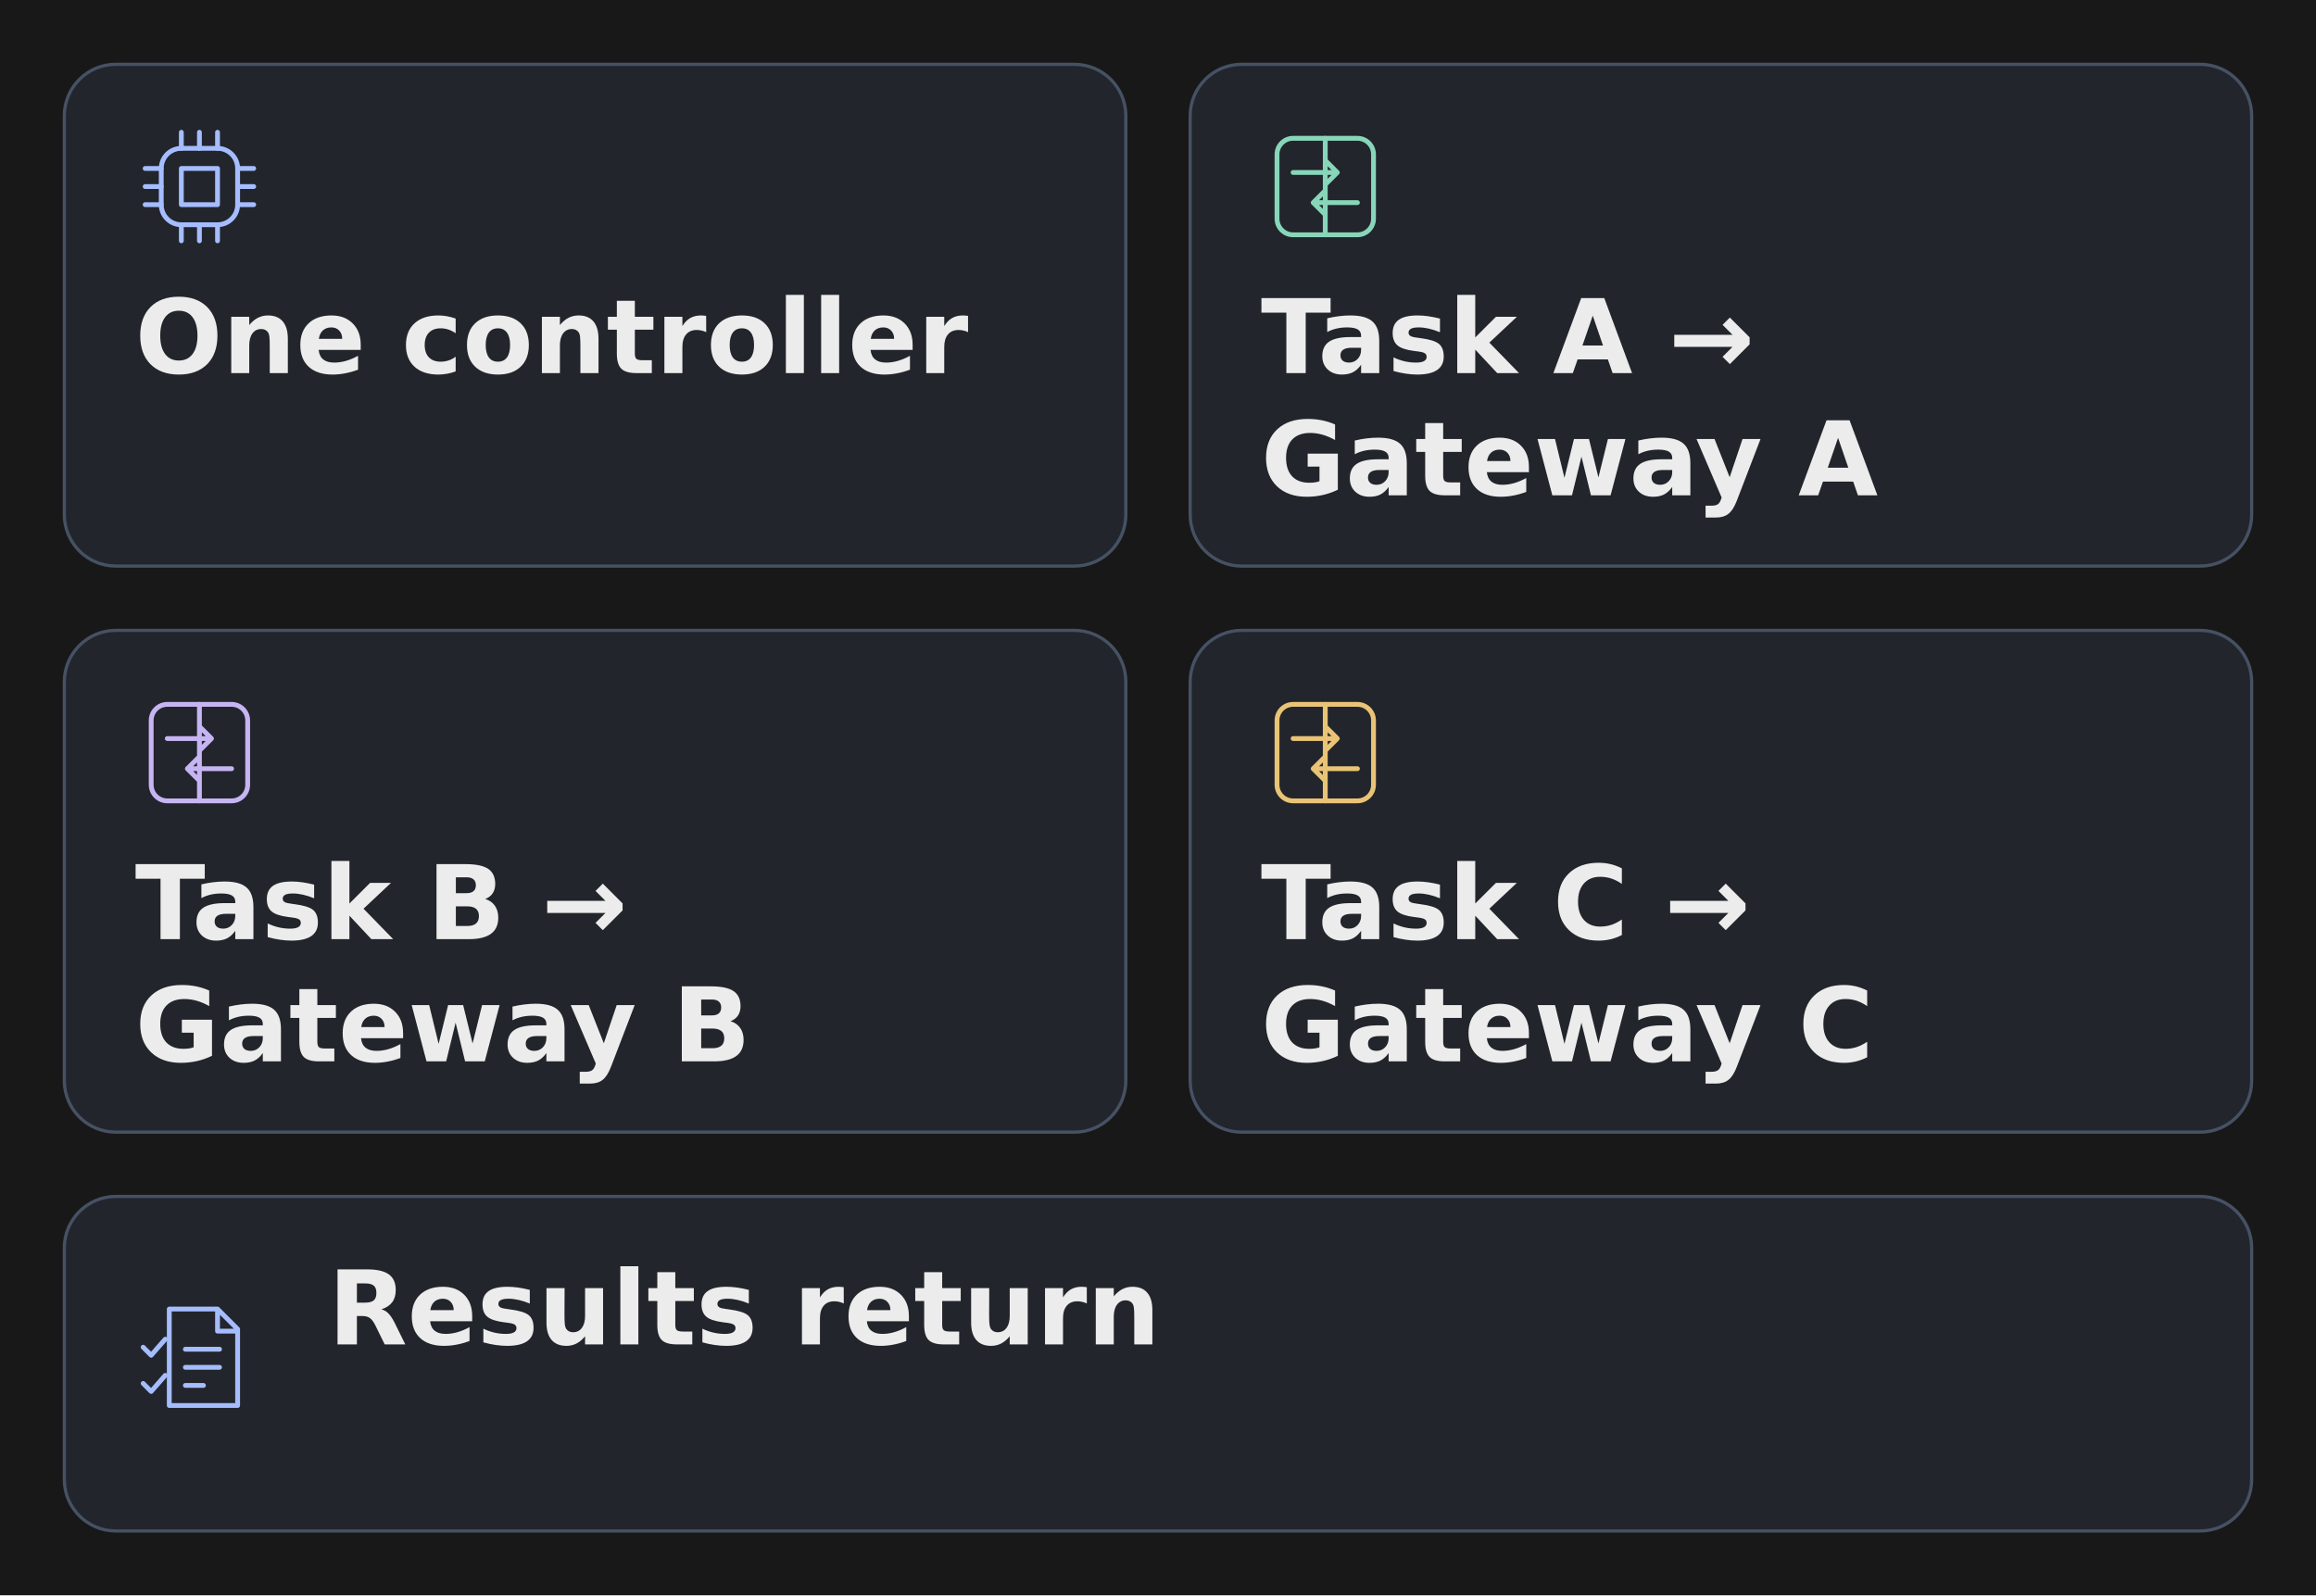
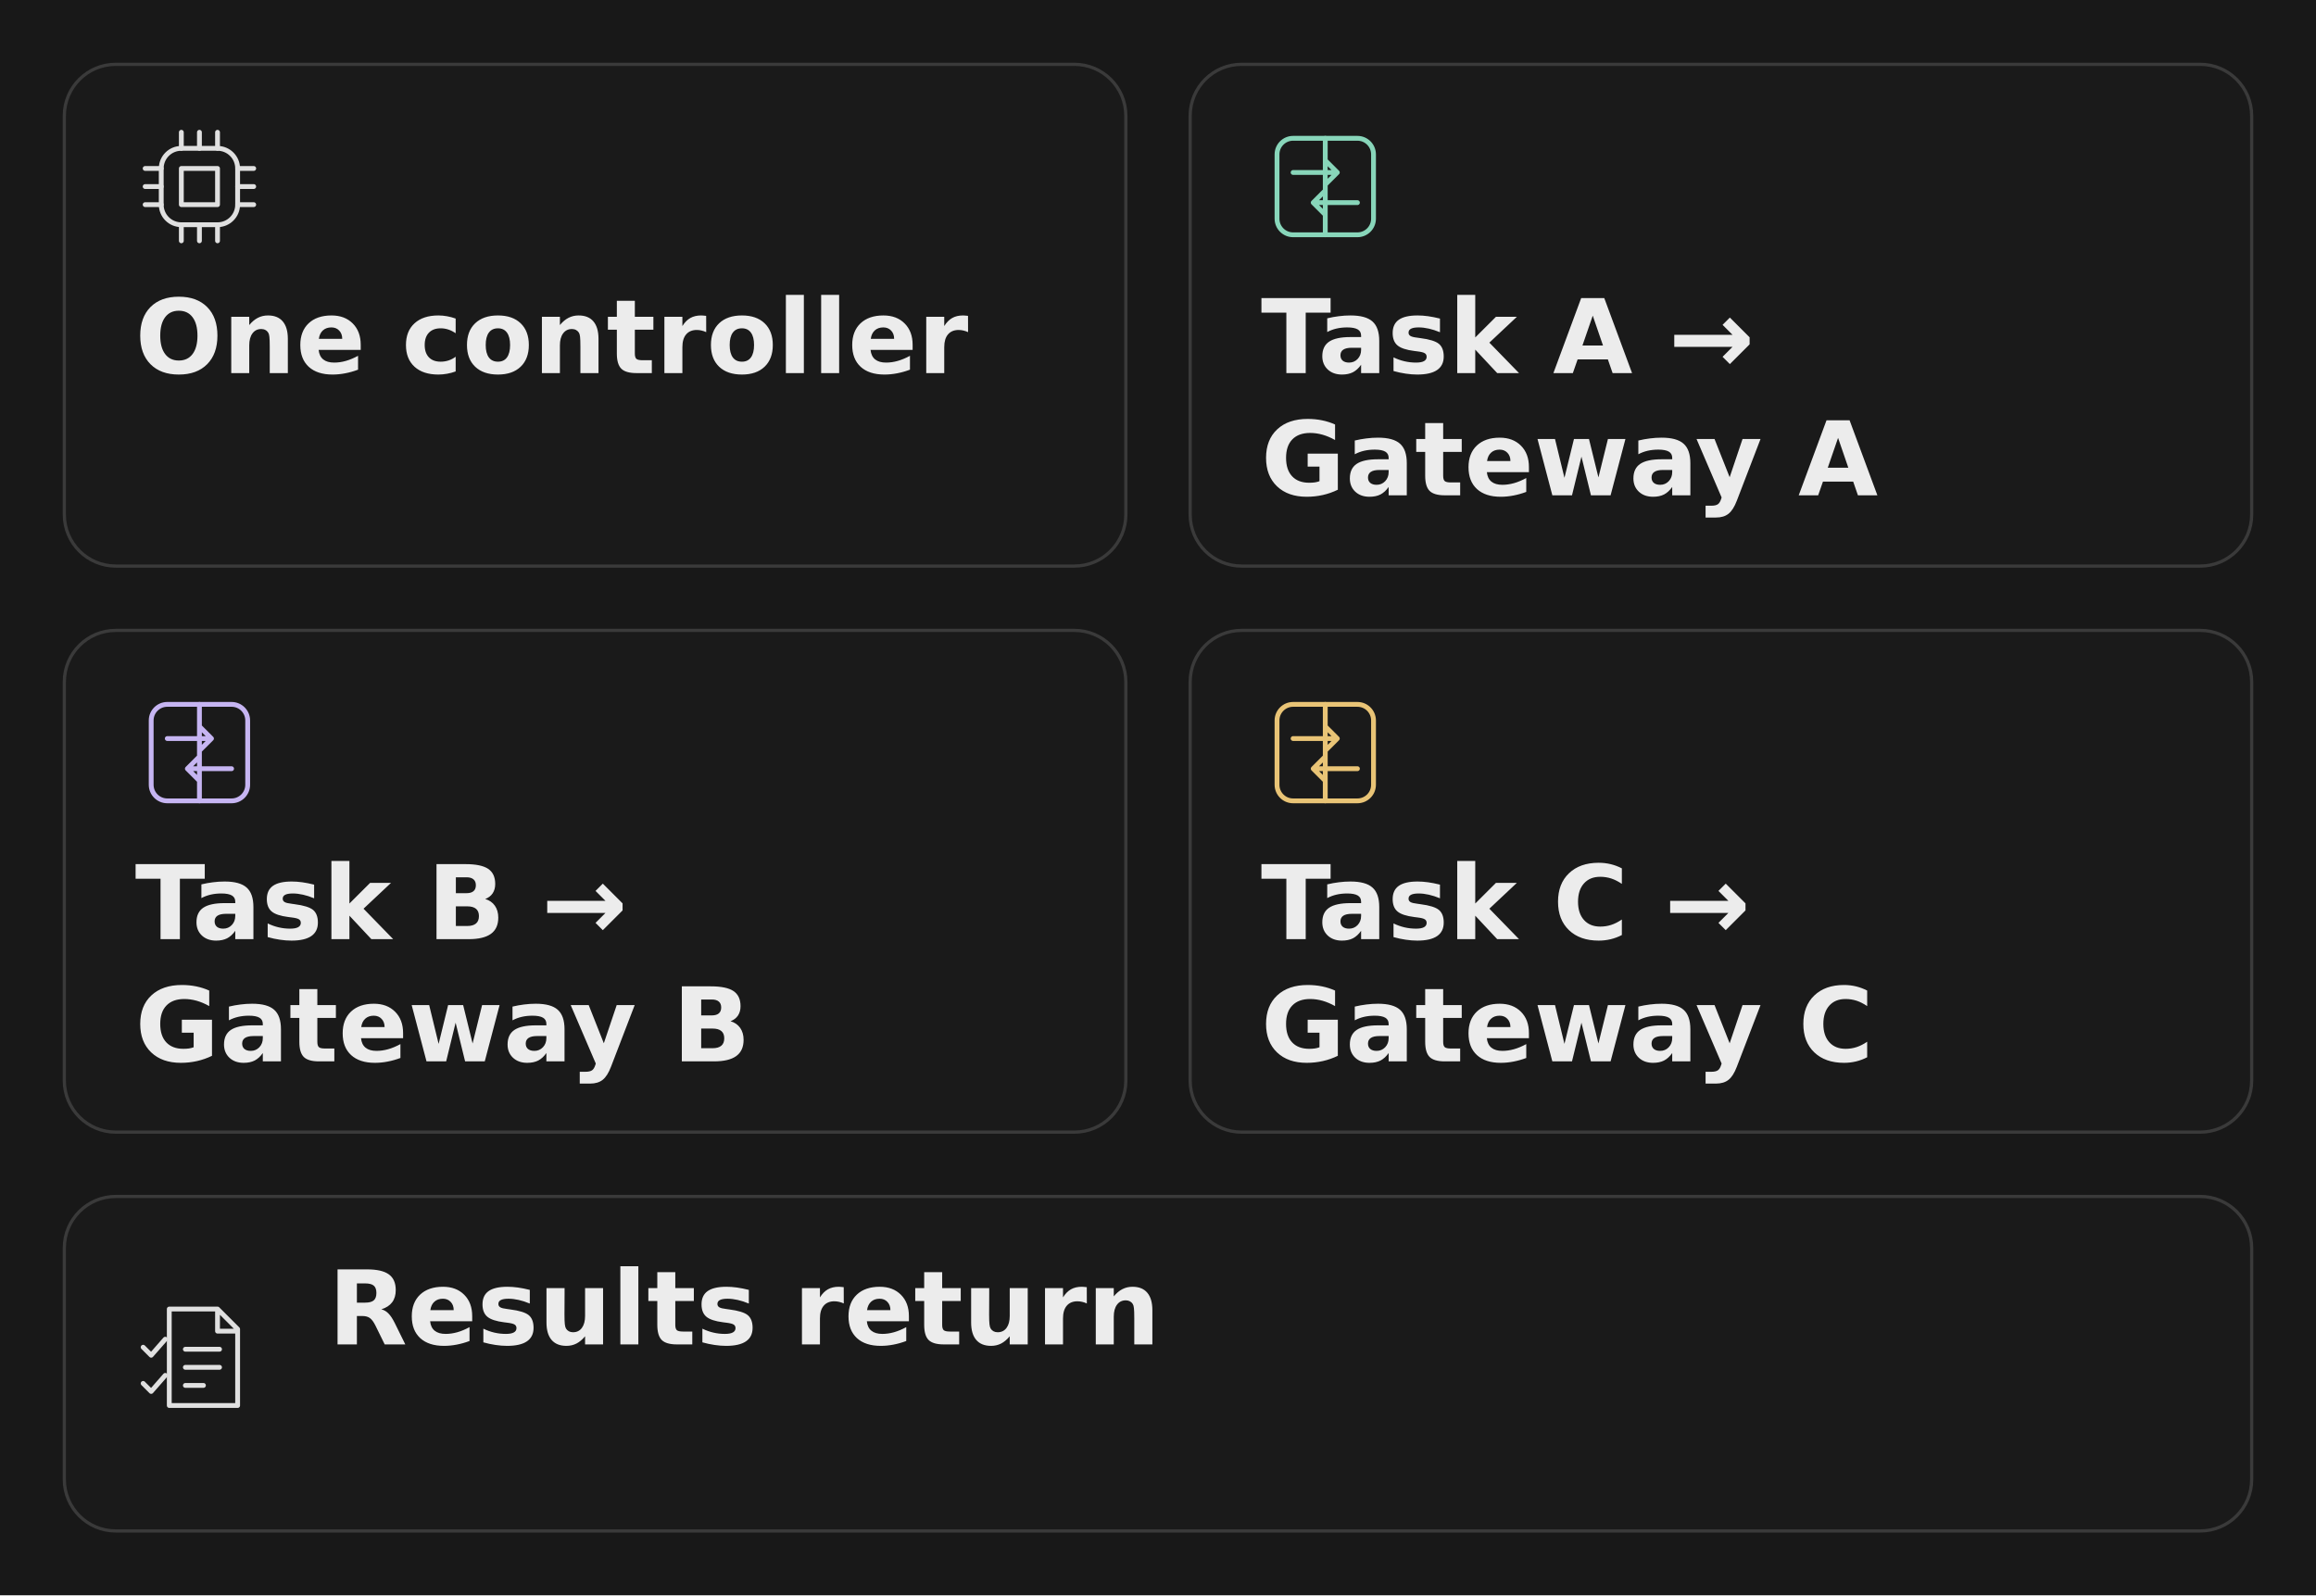
<svg xmlns="http://www.w3.org/2000/svg" width="720" height="496" viewBox="0 0 720 496" role="img" aria-labelledby="title desc" lang="en">
  <defs>
    <marker id="arrow-blue" markerWidth="9" markerHeight="9" refX="7.6" refY="4.5" orient="auto" markerUnits="userSpaceOnUse">
-       <path d="M0,0 L9,4.5 L0,9 Z" fill="#A5BDFF" />
+       <path d="M0,0 L9,4.5 L0,9 Z" fill="#E0E0E0" />
    </marker>
    <marker id="arrow-teal" markerWidth="9" markerHeight="9" refX="7.6" refY="4.5" orient="auto" markerUnits="userSpaceOnUse">
      <path d="M0,0 L9,4.5 L0,9 Z" fill="#88D6BA" />
    </marker>
    <marker id="arrow-violet" markerWidth="9" markerHeight="9" refX="7.6" refY="4.5" orient="auto" markerUnits="userSpaceOnUse">
      <path d="M0,0 L9,4.5 L0,9 Z" fill="#C6B5F2" />
    </marker>
    <marker id="arrow-amber" markerWidth="9" markerHeight="9" refX="7.6" refY="4.5" orient="auto" markerUnits="userSpaceOnUse">
      <path d="M0,0 L9,4.5 L0,9 Z" fill="#E9C476" />
    </marker>
    <marker id="arrow-red" markerWidth="9" markerHeight="9" refX="7.6" refY="4.5" orient="auto" markerUnits="userSpaceOnUse">
      <path d="M0,0 L9,4.5 L0,9 Z" fill="#FFABB4" />
    </marker>
    <marker id="arrow-muted" markerWidth="9" markerHeight="9" refX="7.6" refY="4.5" orient="auto" markerUnits="userSpaceOnUse">
-       <path d="M0,0 L9,4.5 L0,9 Z" fill="#AEBBCD" />
+       <path d="M0,0 L9,4.5 L0,9 Z" fill="#A6A6A6" />
    </marker>
  </defs>
  <rect width="720" height="496" fill="#181818" />
-   <rect x="20" y="20" width="330" height="156" rx="16" fill="#22252B" stroke="#465164" />
-   <g transform="translate(42,38) scale(0.625)" fill="none" stroke="#A5BDFF" stroke-width="2.4" stroke-linecap="round" stroke-linejoin="round">
+   <rect x="20" y="20" width="330" height="156" rx="16" fill="#1A1A1A" stroke="#3A3A3A" />
+   <g transform="translate(42,38) scale(0.625)" fill="none" stroke="#E0E0E0" stroke-width="2.4" stroke-linecap="round" stroke-linejoin="round">
    <rect x="13" y="13" width="38" height="38" rx="10" />
    <path d="M23 23h18v18H23zM23 5v8m9-8v8m9-8v8M23 51v8m9-8v8m9-8v8M5 23h8m-8 9h8m-8 9h8m38-18h8m-8 9h8m-8 9h8" />
  </g>
  <text x="42" y="116" font-family="DejaVu Sans, Arial, sans-serif" font-size="32" font-weight="700" fill="#ECECEC">One controller</text>
-   <rect x="370" y="20" width="330" height="156" rx="16" fill="#22252B" stroke="#465164" />
+   <rect x="370" y="20" width="330" height="156" rx="16" fill="#1A1A1A" stroke="#3A3A3A" />
  <g transform="translate(392,38) scale(0.625)" fill="none" stroke="#88D6BA" stroke-width="2.4" stroke-linecap="round" stroke-linejoin="round">
    <rect x="8" y="8" width="48" height="48" rx="8" />
    <path d="M32 8v48M16 25h22m-6-6 6 6-6 6M48 40H26m6-6-6 6 6 6" />
  </g>
  <text x="392" y="116" font-family="DejaVu Sans, Arial, sans-serif" font-size="32" font-weight="700" fill="#ECECEC">Task A →</text>
  <text x="392" y="154" font-family="DejaVu Sans, Arial, sans-serif" font-size="32" font-weight="700" fill="#ECECEC">Gateway A</text>
-   <rect x="20" y="196" width="330" height="156" rx="16" fill="#22252B" stroke="#465164" />
+   <rect x="20" y="196" width="330" height="156" rx="16" fill="#1A1A1A" stroke="#3A3A3A" />
  <g transform="translate(42,214) scale(0.625)" fill="none" stroke="#C6B5F2" stroke-width="2.4" stroke-linecap="round" stroke-linejoin="round">
    <rect x="8" y="8" width="48" height="48" rx="8" />
    <path d="M32 8v48M16 25h22m-6-6 6 6-6 6M48 40H26m6-6-6 6 6 6" />
  </g>
  <text x="42" y="292" font-family="DejaVu Sans, Arial, sans-serif" font-size="32" font-weight="700" fill="#ECECEC">Task B →</text>
  <text x="42" y="330" font-family="DejaVu Sans, Arial, sans-serif" font-size="32" font-weight="700" fill="#ECECEC">Gateway B</text>
-   <rect x="370" y="196" width="330" height="156" rx="16" fill="#22252B" stroke="#465164" />
+   <rect x="370" y="196" width="330" height="156" rx="16" fill="#1A1A1A" stroke="#3A3A3A" />
  <g transform="translate(392,214) scale(0.625)" fill="none" stroke="#E9C476" stroke-width="2.4" stroke-linecap="round" stroke-linejoin="round">
    <rect x="8" y="8" width="48" height="48" rx="8" />
    <path d="M32 8v48M16 25h22m-6-6 6 6-6 6M48 40H26m6-6-6 6 6 6" />
  </g>
  <text x="392" y="292" font-family="DejaVu Sans, Arial, sans-serif" font-size="32" font-weight="700" fill="#ECECEC">Task C →</text>
  <text x="392" y="330" font-family="DejaVu Sans, Arial, sans-serif" font-size="32" font-weight="700" fill="#ECECEC">Gateway C</text>
-   <rect x="20" y="372" width="680" height="104" rx="16" fill="#22252B" stroke="#465164" />
-   <g transform="translate(42,402) scale(0.625)" fill="none" stroke="#A5BDFF" stroke-width="2.4" stroke-linecap="round" stroke-linejoin="round">
+   <rect x="20" y="372" width="680" height="104" rx="16" fill="#1A1A1A" stroke="#3A3A3A" />
+   <g transform="translate(42,402) scale(0.625)" fill="none" stroke="#E0E0E0" stroke-width="2.4" stroke-linecap="round" stroke-linejoin="round">
    <path d="M17 8h24l10 10v38H17zM41 8v11h10M25 28h17m-17 9h17m-17 9h9" />
    <path d="m4 27 4 4 7-8m-11 22 4 4 7-8" />
  </g>
  <text x="102" y="418" font-family="DejaVu Sans, Arial, sans-serif" font-size="32" font-weight="700" fill="#ECECEC">Results return</text>
</svg>
